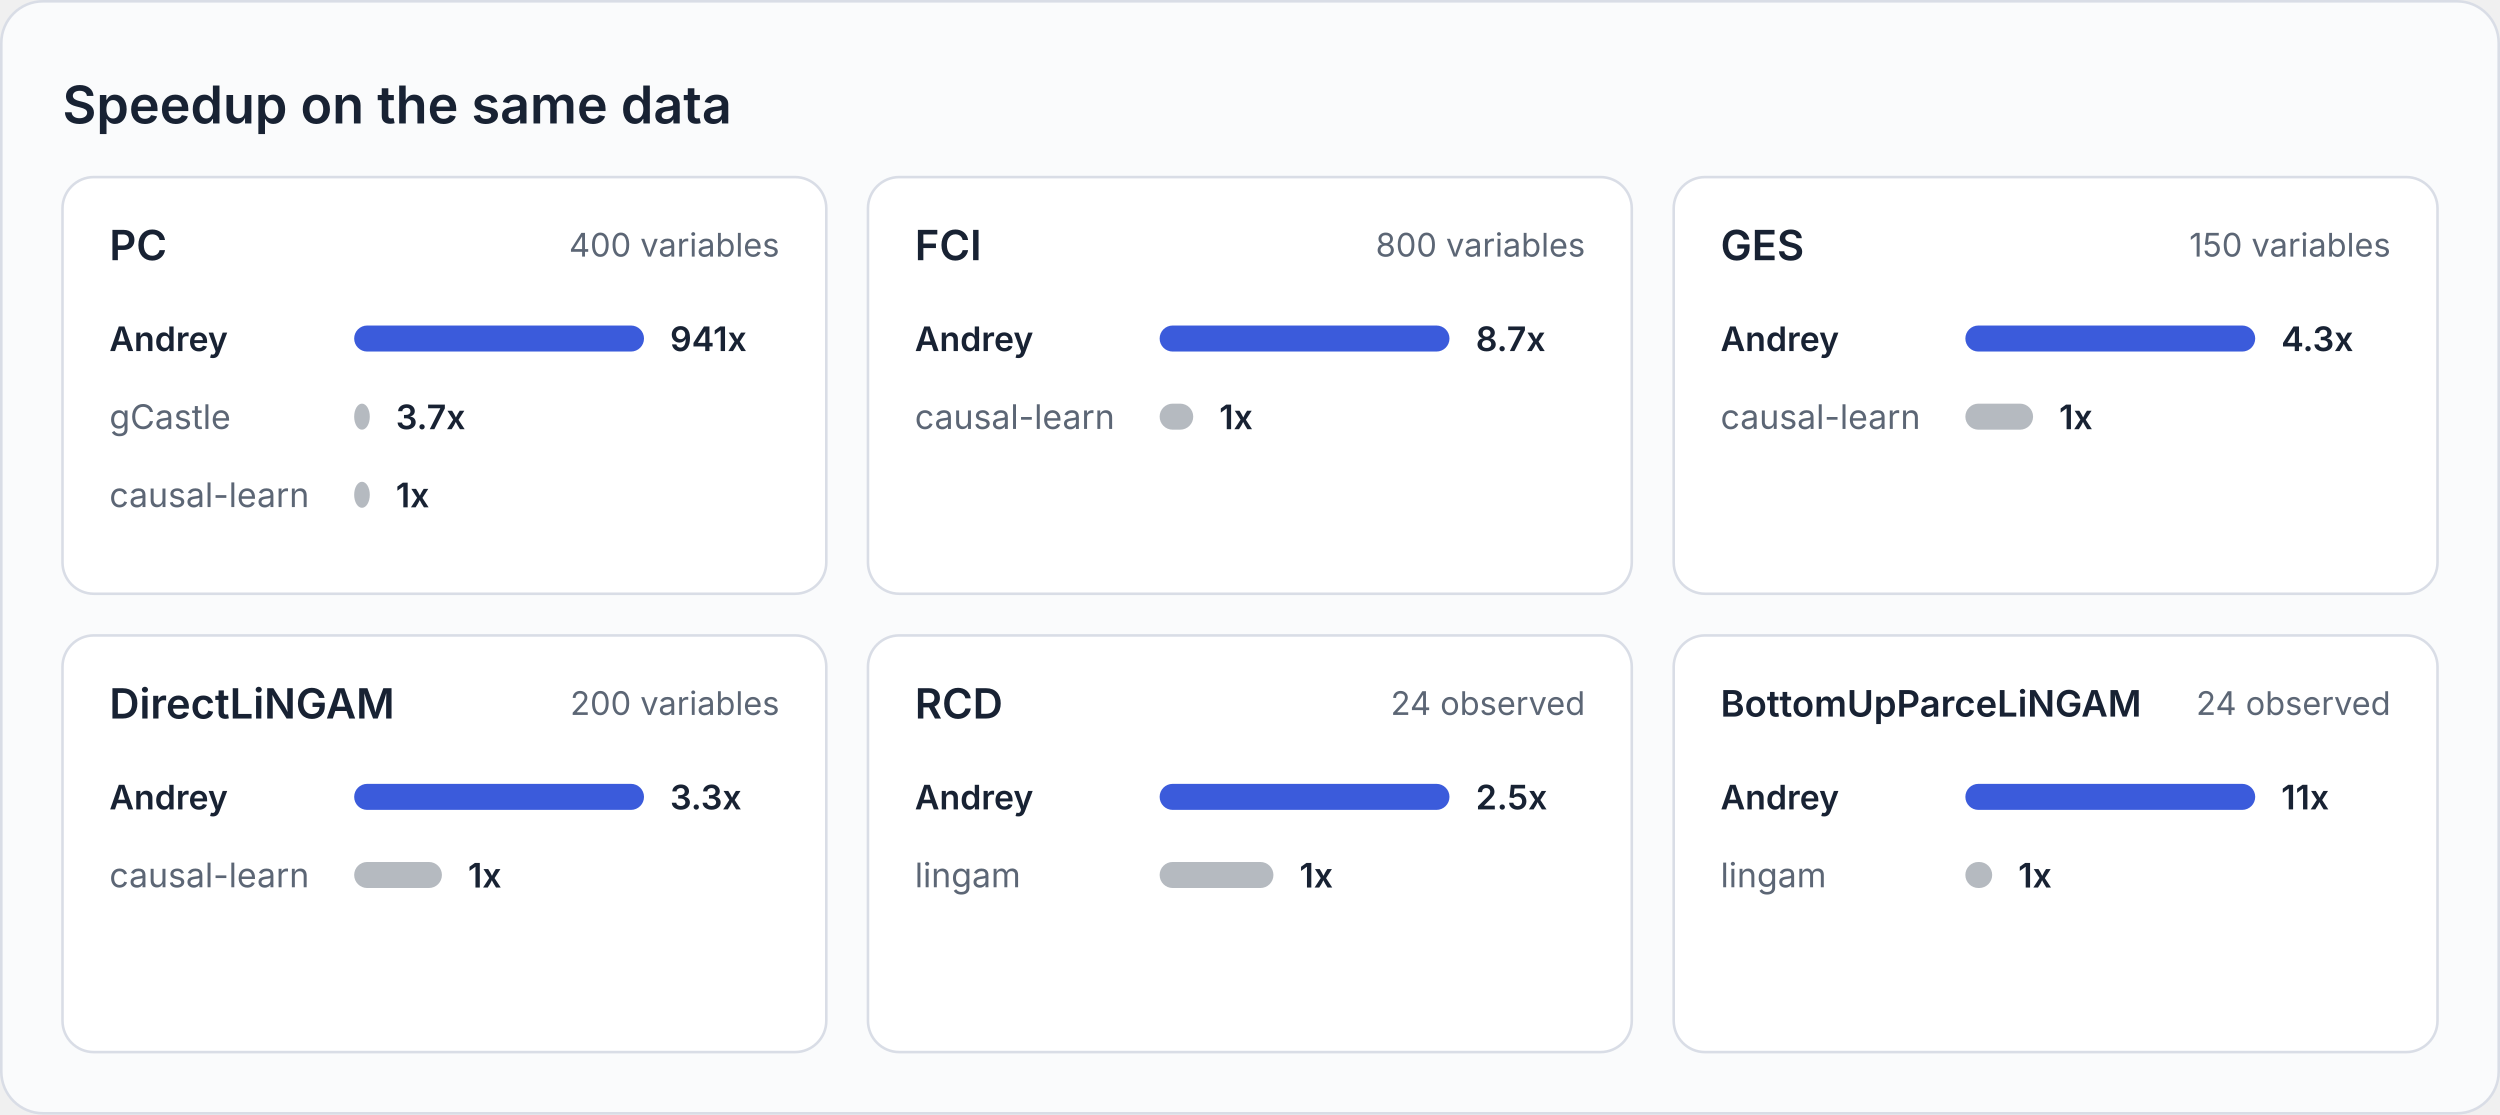
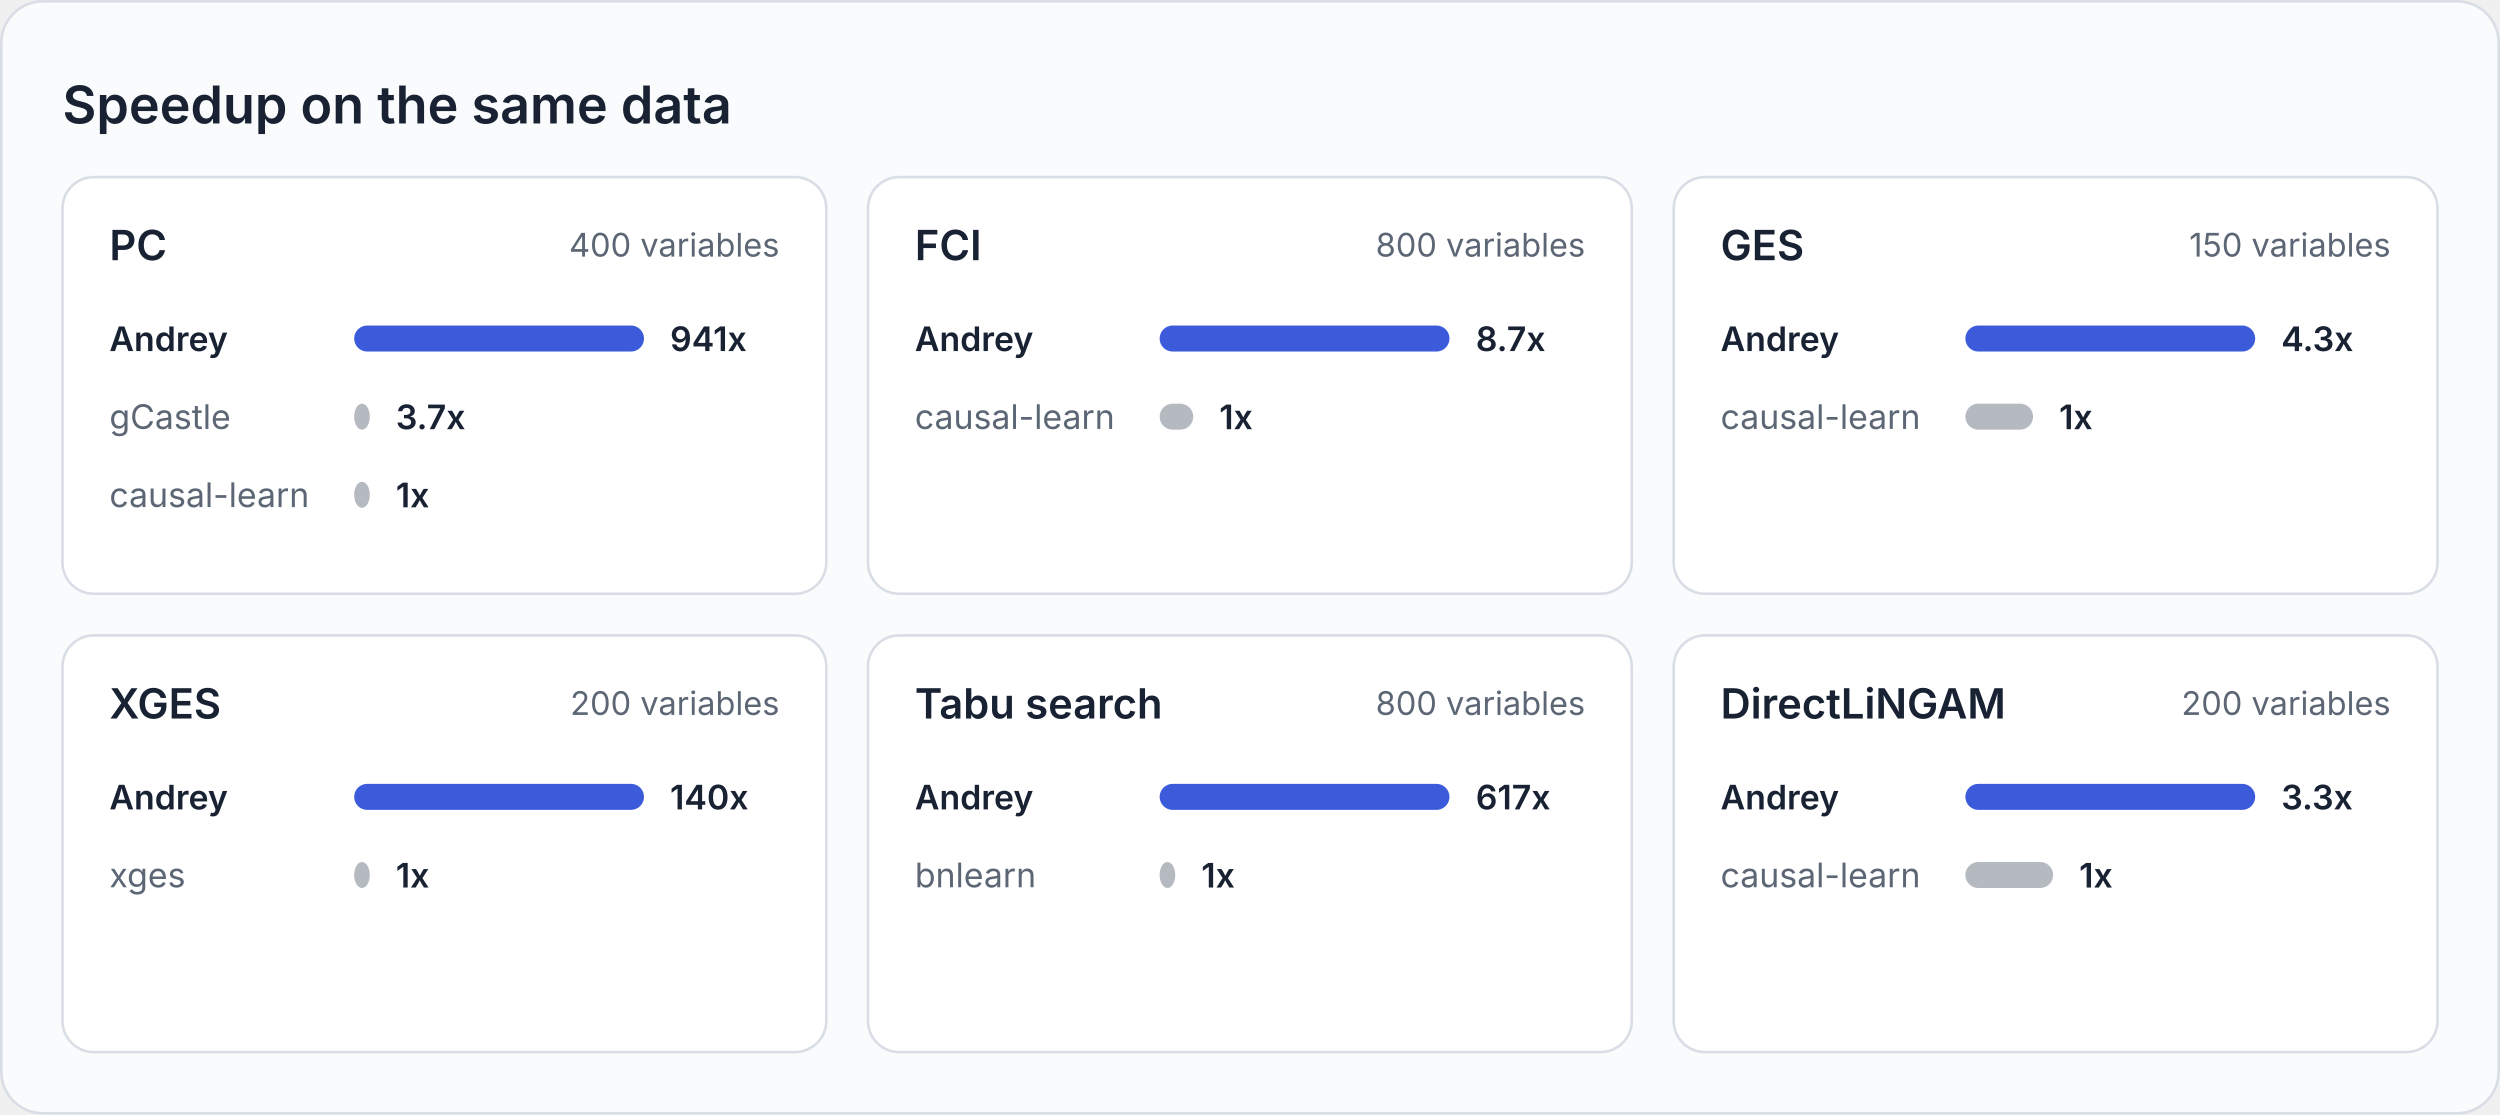
<svg xmlns="http://www.w3.org/2000/svg" width="960" height="428" viewBox="0 0 960 428" font-family="Inter, -apple-system, BlinkMacSystemFont, 'Segoe UI', Helvetica, Arial, sans-serif" role="img" aria-labelledby="chart-title chart-desc">
  <rect x="0.5" y="0.5" width="959" height="427" rx="16" fill="#fafbfc" stroke="#d9dde6" />
  <text x="24.0" y="40.0" font-size="20" font-weight="600" fill="#182233" text-anchor="start" dominant-baseline="middle">Speedup on the same data</text>
  <rect x="24.0" y="68.0" width="293.3" height="160" rx="12" fill="#ffffff" stroke="#d9dde6" />
  <text x="42.0" y="94.0" font-size="16" font-weight="600" fill="#182233" text-anchor="start" dominant-baseline="middle">PC</text>
  <text x="299.3" y="94.0" font-size="12.5" font-weight="400" fill="#5c6675" text-anchor="end" dominant-baseline="middle">400 variables</text>
  <text x="42.0" y="130.0" font-size="13" font-weight="600" fill="#182233" text-anchor="start" dominant-baseline="middle">Andrey</text>
  <rect x="136.0" y="125.0" width="111.3" height="10" rx="5" fill="#3b5bdb" />
  <text x="257.3" y="130.0" font-size="13" font-weight="600" fill="#182233" text-anchor="start" dominant-baseline="middle">941x</text>
  <text x="42.0" y="160.0" font-size="13" font-weight="400" fill="#5c6675" text-anchor="start" dominant-baseline="middle">gCastle</text>
  <rect x="136.0" y="155.0" width="6.0" height="10" rx="5" fill="#5c6675" fill-opacity="0.45" />
  <text x="152.0" y="160.0" font-size="13" font-weight="600" fill="#182233" text-anchor="start" dominant-baseline="middle">3.7x</text>
  <text x="42.0" y="190.0" font-size="13" font-weight="400" fill="#5c6675" text-anchor="start" dominant-baseline="middle">causal-learn</text>
  <rect x="136.0" y="185.0" width="6.0" height="10" rx="5" fill="#5c6675" fill-opacity="0.45" />
  <text x="152.0" y="190.0" font-size="13" font-weight="600" fill="#182233" text-anchor="start" dominant-baseline="middle">1x</text>
  <rect x="333.3" y="68.0" width="293.3" height="160" rx="12" fill="#ffffff" stroke="#d9dde6" />
  <text x="351.3" y="94.0" font-size="16" font-weight="600" fill="#182233" text-anchor="start" dominant-baseline="middle">FCI</text>
  <text x="608.7" y="94.0" font-size="12.5" font-weight="400" fill="#5c6675" text-anchor="end" dominant-baseline="middle">800 variables</text>
  <text x="351.3" y="130.0" font-size="13" font-weight="600" fill="#182233" text-anchor="start" dominant-baseline="middle">Andrey</text>
  <rect x="445.3" y="125.0" width="111.3" height="10" rx="5" fill="#3b5bdb" />
  <text x="566.7" y="130.0" font-size="13" font-weight="600" fill="#182233" text-anchor="start" dominant-baseline="middle">8.7x</text>
  <text x="351.3" y="160.0" font-size="13" font-weight="400" fill="#5c6675" text-anchor="start" dominant-baseline="middle">causal-learn</text>
  <rect x="445.3" y="155.0" width="12.9" height="10" rx="5" fill="#5c6675" fill-opacity="0.45" />
  <text x="468.2" y="160.0" font-size="13" font-weight="600" fill="#182233" text-anchor="start" dominant-baseline="middle">1x</text>
  <rect x="642.7" y="68.0" width="293.3" height="160" rx="12" fill="#ffffff" stroke="#d9dde6" />
  <text x="660.7" y="94.0" font-size="16" font-weight="600" fill="#182233" text-anchor="start" dominant-baseline="middle">GES</text>
  <text x="918.0" y="94.0" font-size="12.5" font-weight="400" fill="#5c6675" text-anchor="end" dominant-baseline="middle">150 variables</text>
  <text x="660.7" y="130.0" font-size="13" font-weight="600" fill="#182233" text-anchor="start" dominant-baseline="middle">Andrey</text>
  <rect x="754.7" y="125.0" width="111.3" height="10" rx="5" fill="#3b5bdb" />
  <text x="876.0" y="130.0" font-size="13" font-weight="600" fill="#182233" text-anchor="start" dominant-baseline="middle">4.3x</text>
  <text x="660.7" y="160.0" font-size="13" font-weight="400" fill="#5c6675" text-anchor="start" dominant-baseline="middle">causal-learn</text>
  <rect x="754.7" y="155.0" width="26.0" height="10" rx="5" fill="#5c6675" fill-opacity="0.45" />
  <text x="790.7" y="160.0" font-size="13" font-weight="600" fill="#182233" text-anchor="start" dominant-baseline="middle">1x</text>
  <rect x="24.0" y="244.0" width="293.3" height="160" rx="12" fill="#ffffff" stroke="#d9dde6" />
-   <text x="42.0" y="270.0" font-size="16" font-weight="600" fill="#182233" text-anchor="start" dominant-baseline="middle">DirectLiNGAM</text>
+   <text x="42.0" y="270.0" font-size="16" font-weight="600" fill="#182233" text-anchor="start" dominant-baseline="middle">XGES</text>
  <text x="299.3" y="270.0" font-size="12.5" font-weight="400" fill="#5c6675" text-anchor="end" dominant-baseline="middle">200 variables</text>
  <text x="42.0" y="306.0" font-size="13" font-weight="600" fill="#182233" text-anchor="start" dominant-baseline="middle">Andrey</text>
  <rect x="136.0" y="301.0" width="111.3" height="10" rx="5" fill="#3b5bdb" />
-   <text x="257.3" y="306.0" font-size="13" font-weight="600" fill="#182233" text-anchor="start" dominant-baseline="middle">3.3x</text>
-   <text x="42.0" y="336.0" font-size="13" font-weight="400" fill="#5c6675" text-anchor="start" dominant-baseline="middle">causal-learn</text>
-   <rect x="136.0" y="331.0" width="33.7" height="10" rx="5" fill="#5c6675" fill-opacity="0.45" />
-   <text x="179.7" y="336.0" font-size="13" font-weight="600" fill="#182233" text-anchor="start" dominant-baseline="middle">1x</text>
+   <text x="257.3" y="306.0" font-size="13" font-weight="600" fill="#182233" text-anchor="start" dominant-baseline="middle">140x</text>
+   <text x="42.0" y="336.0" font-size="13" font-weight="400" fill="#5c6675" text-anchor="start" dominant-baseline="middle">xges</text>
+   <rect x="136.0" y="331.0" width="6.0" height="10" rx="5" fill="#5c6675" fill-opacity="0.45" />
+   <text x="152.0" y="336.0" font-size="13" font-weight="600" fill="#182233" text-anchor="start" dominant-baseline="middle">1x</text>
  <rect x="333.3" y="244.0" width="293.3" height="160" rx="12" fill="#ffffff" stroke="#d9dde6" />
-   <text x="351.3" y="270.0" font-size="16" font-weight="600" fill="#182233" text-anchor="start" dominant-baseline="middle">RCD</text>
-   <text x="608.7" y="270.0" font-size="12.5" font-weight="400" fill="#5c6675" text-anchor="end" dominant-baseline="middle">24 observed</text>
+   <text x="351.3" y="270.0" font-size="16" font-weight="600" fill="#182233" text-anchor="start" dominant-baseline="middle">Tabu search</text>
+   <text x="608.7" y="270.0" font-size="12.5" font-weight="400" fill="#5c6675" text-anchor="end" dominant-baseline="middle">800 variables</text>
  <text x="351.3" y="306.0" font-size="13" font-weight="600" fill="#182233" text-anchor="start" dominant-baseline="middle">Andrey</text>
  <rect x="445.3" y="301.0" width="111.3" height="10" rx="5" fill="#3b5bdb" />
-   <text x="566.7" y="306.0" font-size="13" font-weight="600" fill="#182233" text-anchor="start" dominant-baseline="middle">2.5x</text>
-   <text x="351.3" y="336.0" font-size="13" font-weight="400" fill="#5c6675" text-anchor="start" dominant-baseline="middle">lingam</text>
-   <rect x="445.3" y="331.0" width="43.7" height="10" rx="5" fill="#5c6675" fill-opacity="0.45" />
-   <text x="499.0" y="336.0" font-size="13" font-weight="600" fill="#182233" text-anchor="start" dominant-baseline="middle">1x</text>
+   <text x="566.7" y="306.0" font-size="13" font-weight="600" fill="#182233" text-anchor="start" dominant-baseline="middle">617x</text>
+   <text x="351.3" y="336.0" font-size="13" font-weight="400" fill="#5c6675" text-anchor="start" dominant-baseline="middle">bnlearn</text>
+   <rect x="445.3" y="331.0" width="6.0" height="10" rx="5" fill="#5c6675" fill-opacity="0.45" />
+   <text x="461.3" y="336.0" font-size="13" font-weight="600" fill="#182233" text-anchor="start" dominant-baseline="middle">1x</text>
  <rect x="642.7" y="244.0" width="293.3" height="160" rx="12" fill="#ffffff" stroke="#d9dde6" />
-   <text x="660.7" y="270.0" font-size="14" font-weight="600" fill="#182233" text-anchor="start" dominant-baseline="middle">BottomUpParceLiNGAM</text>
-   <text x="918.0" y="270.0" font-size="12.5" font-weight="400" fill="#5c6675" text-anchor="end" dominant-baseline="middle">24 observed</text>
+   <text x="660.7" y="270.0" font-size="16" font-weight="600" fill="#182233" text-anchor="start" dominant-baseline="middle">DirectLiNGAM</text>
+   <text x="918.0" y="270.0" font-size="12.5" font-weight="400" fill="#5c6675" text-anchor="end" dominant-baseline="middle">200 variables</text>
  <text x="660.7" y="306.0" font-size="13" font-weight="600" fill="#182233" text-anchor="start" dominant-baseline="middle">Andrey</text>
  <rect x="754.7" y="301.0" width="111.3" height="10" rx="5" fill="#3b5bdb" />
-   <text x="876.0" y="306.0" font-size="13" font-weight="600" fill="#182233" text-anchor="start" dominant-baseline="middle">11x</text>
-   <text x="660.7" y="336.0" font-size="13" font-weight="400" fill="#5c6675" text-anchor="start" dominant-baseline="middle">lingam</text>
-   <rect x="754.7" y="331.0" width="10.3" height="10" rx="5" fill="#5c6675" fill-opacity="0.45" />
-   <text x="775.0" y="336.0" font-size="13" font-weight="600" fill="#182233" text-anchor="start" dominant-baseline="middle">1x</text>
+   <text x="876.0" y="306.0" font-size="13" font-weight="600" fill="#182233" text-anchor="start" dominant-baseline="middle">3.3x</text>
+   <text x="660.7" y="336.0" font-size="13" font-weight="400" fill="#5c6675" text-anchor="start" dominant-baseline="middle">causal-learn</text>
+   <rect x="754.7" y="331.0" width="33.7" height="10" rx="5" fill="#5c6675" fill-opacity="0.45" />
+   <text x="798.4" y="336.0" font-size="13" font-weight="600" fill="#182233" text-anchor="start" dominant-baseline="middle">1x</text>
</svg>
